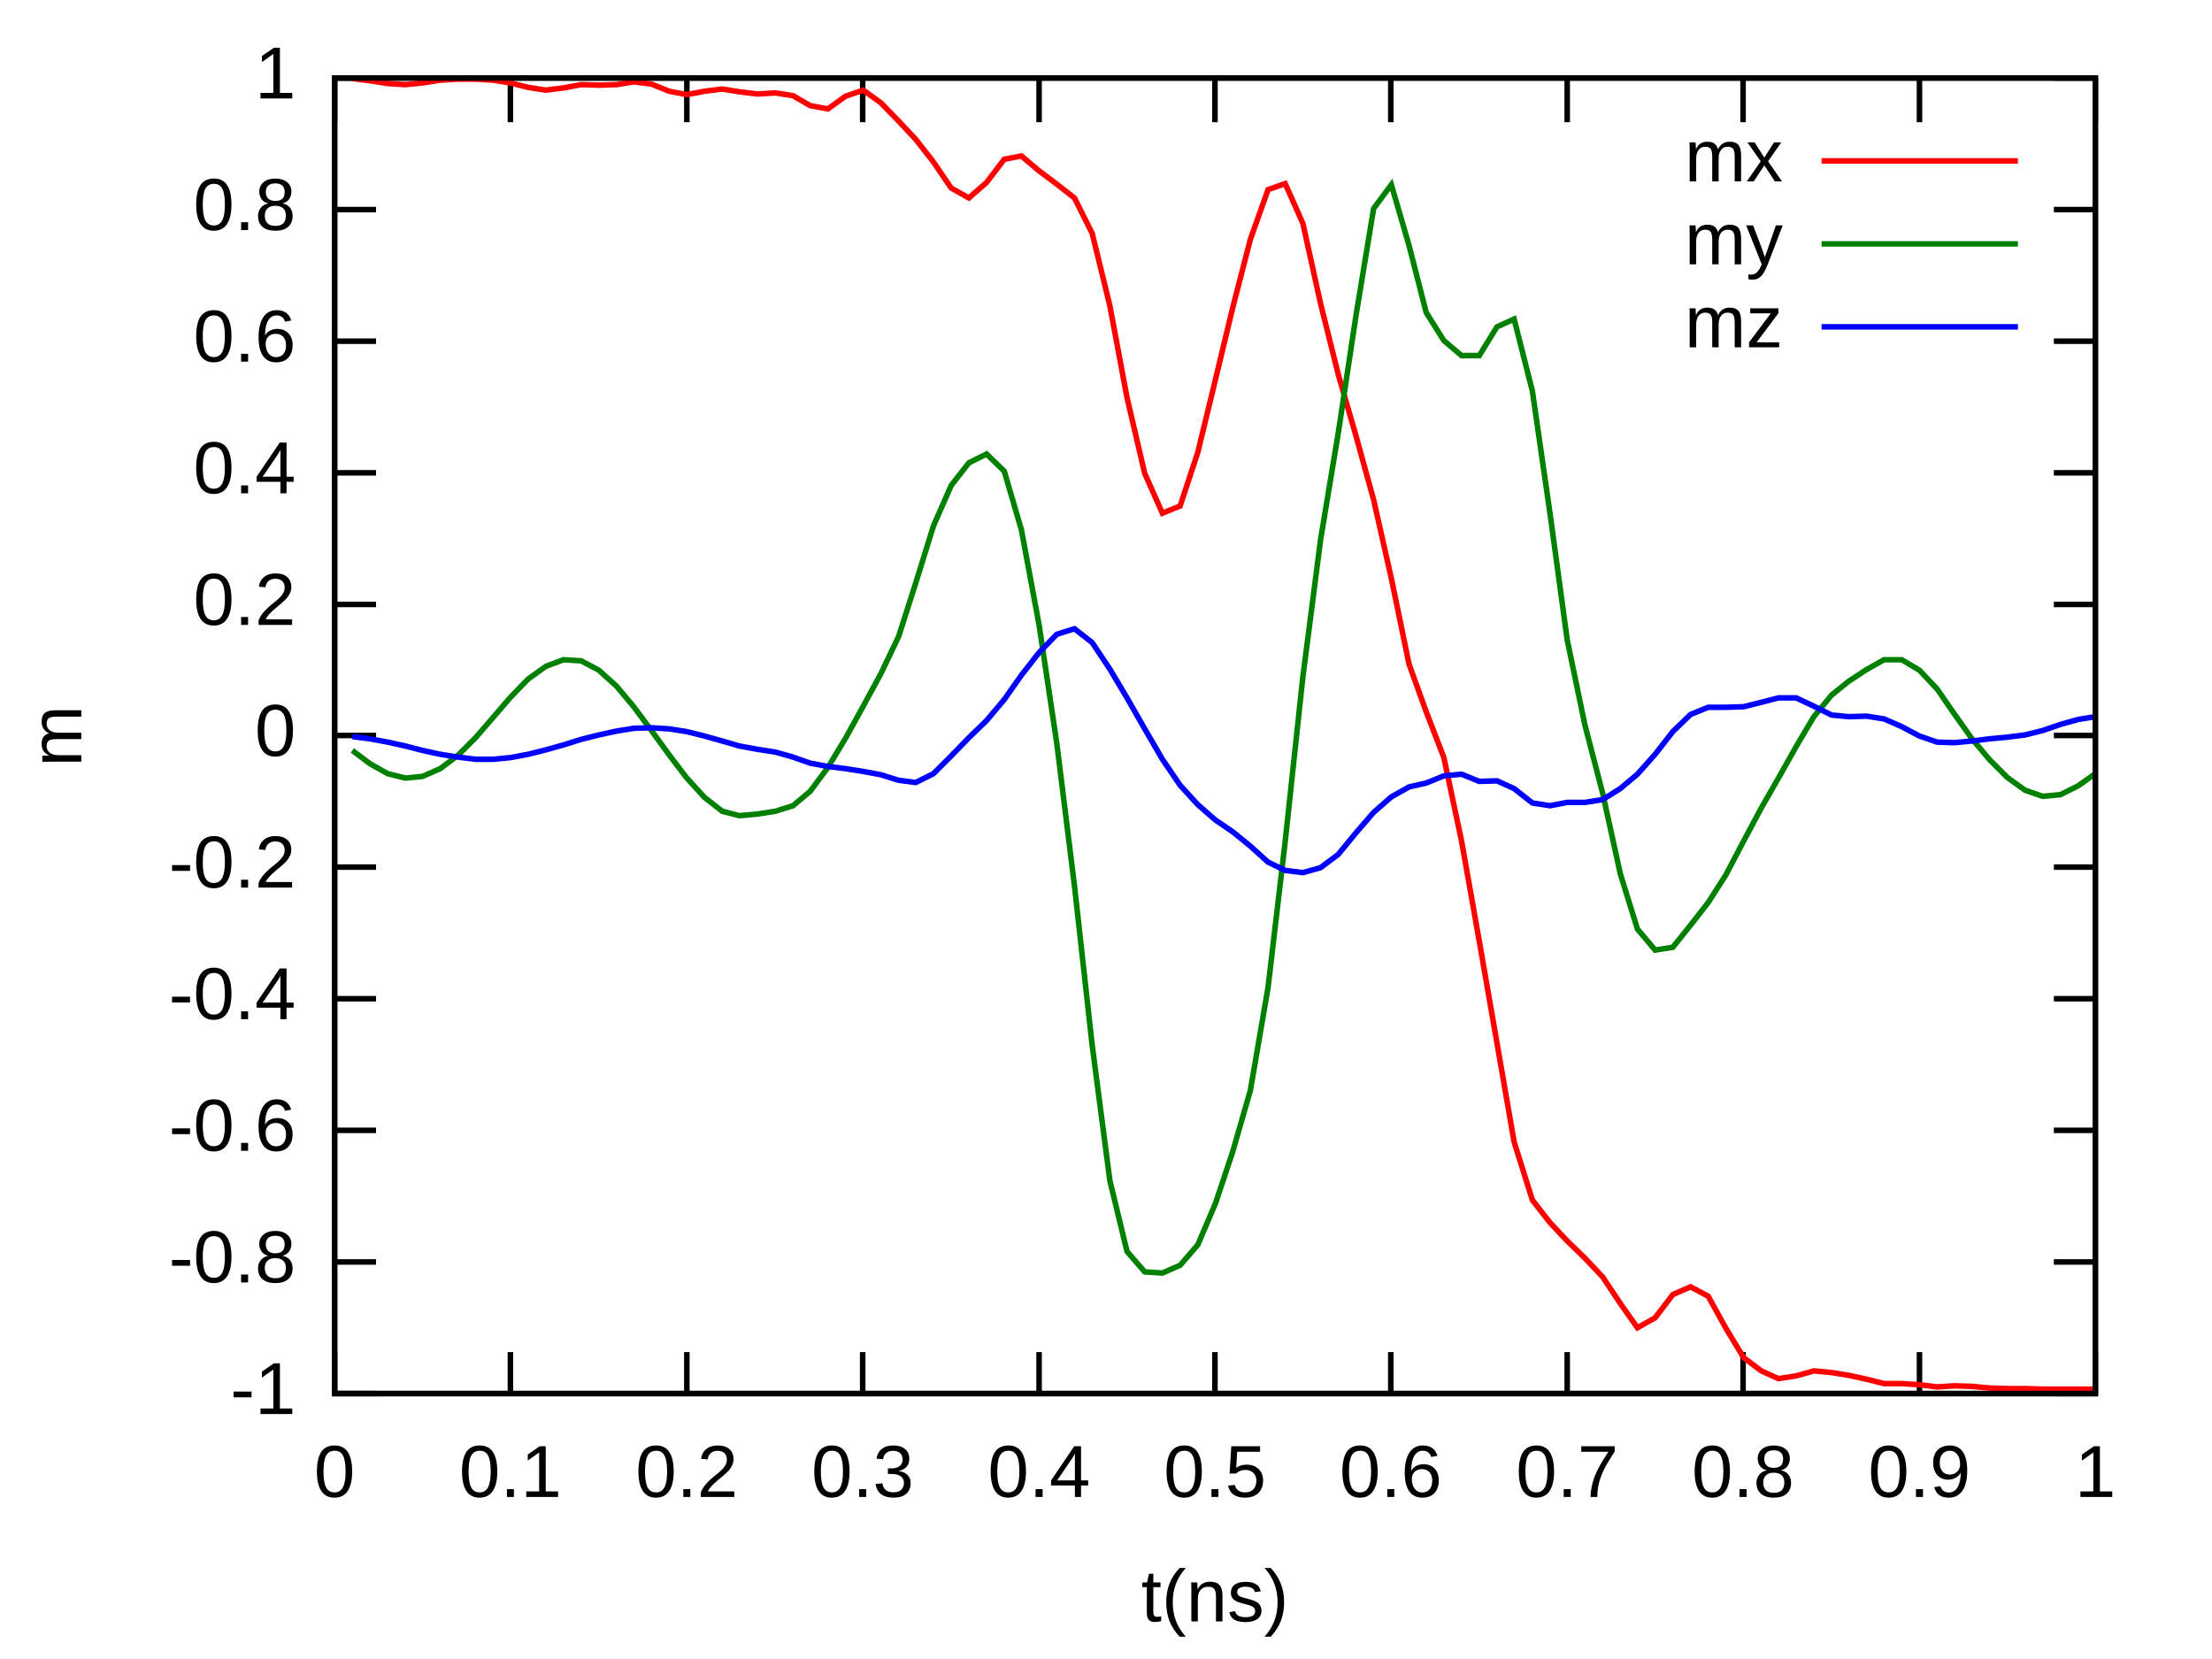
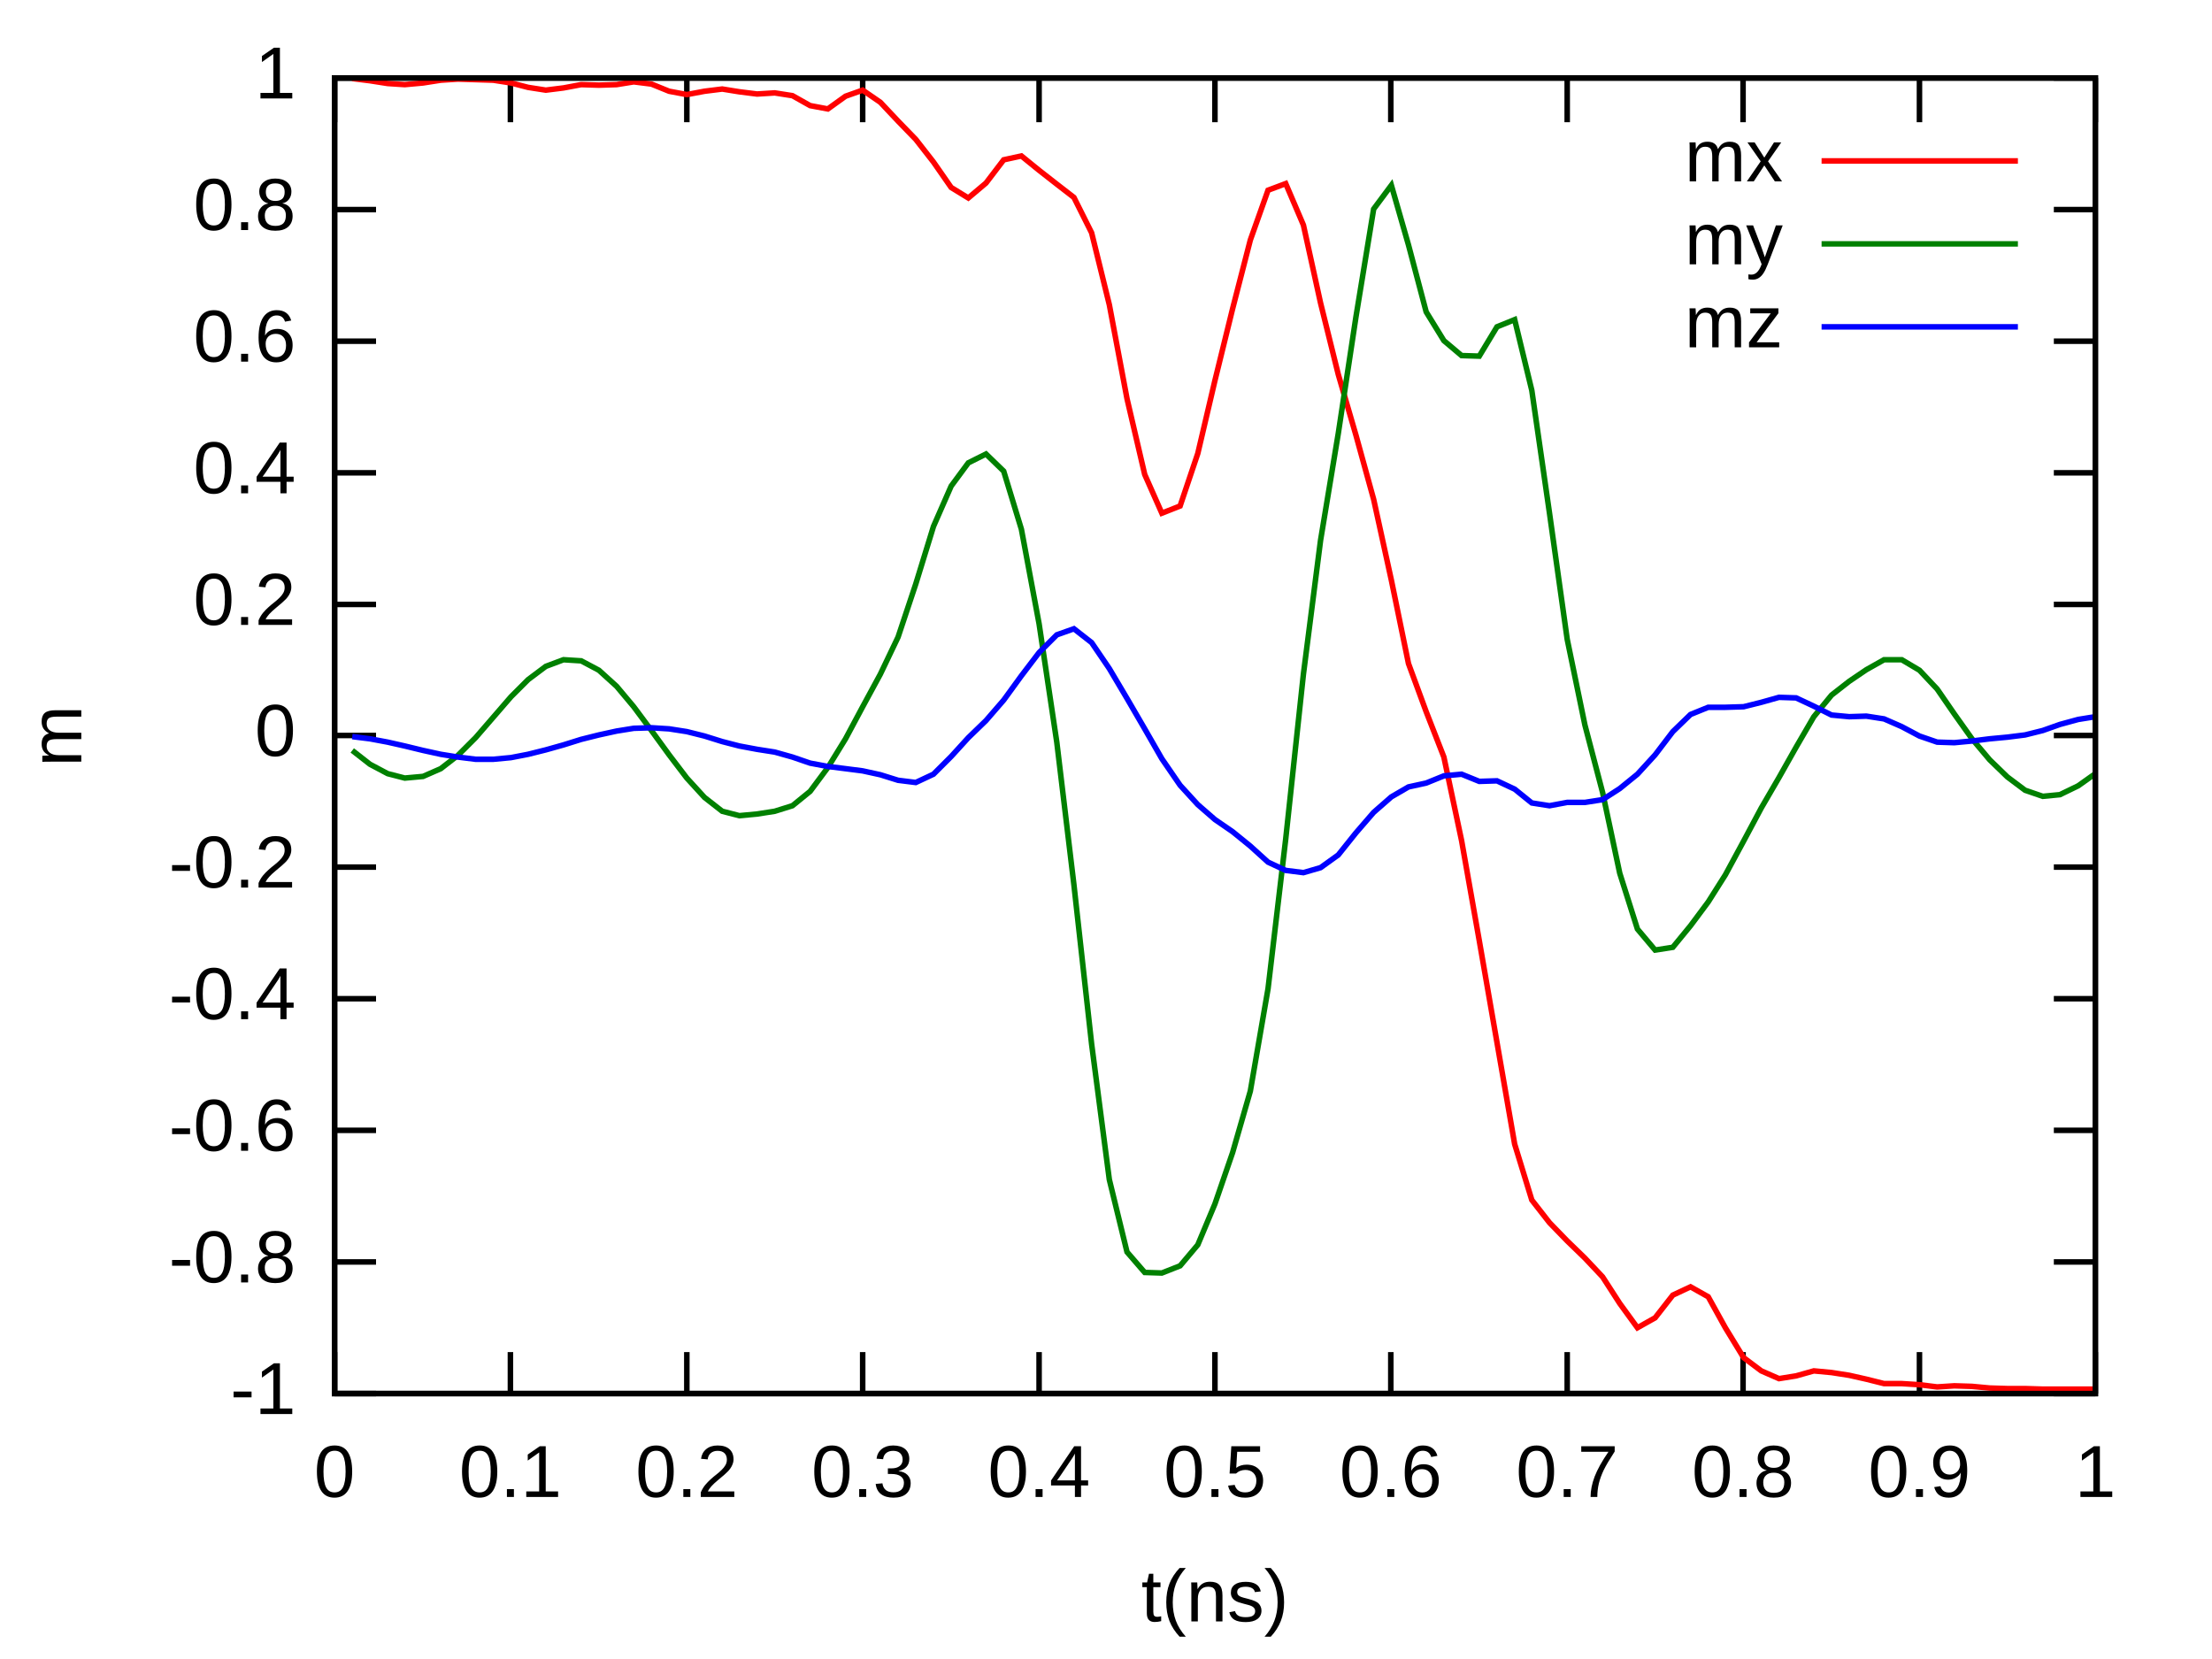
<svg xmlns="http://www.w3.org/2000/svg" xmlns:xlink="http://www.w3.org/1999/xlink" width="400" height="300" viewBox="0 0 400 300">
  <g id="gnuplot_canvas">
    <rect x="0" y="0" width="400" height="300" fill="none" />
    <defs>
      <circle id="gpDot" r="0.5" stroke-width="0.5" />
      <path id="gpPt0" stroke-width="0.267" stroke="currentColor" d="M-1,0 h2 M0,-1 v2" />
      <path id="gpPt1" stroke-width="0.267" stroke="currentColor" d="M-1,-1 L1,1 M1,-1 L-1,1" />
      <path id="gpPt2" stroke-width="0.267" stroke="currentColor" d="M-1,0 L1,0 M0,-1 L0,1 M-1,-1 L1,1 M-1,1 L1,-1" />
      <rect id="gpPt3" stroke-width="0.267" stroke="currentColor" x="-1" y="-1" width="2" height="2" />
      <rect id="gpPt4" stroke-width="0.267" stroke="currentColor" fill="currentColor" x="-1" y="-1" width="2" height="2" />
      <circle id="gpPt5" stroke-width="0.267" stroke="currentColor" cx="0" cy="0" r="1" />
      <use xlink:href="#gpPt5" id="gpPt6" fill="currentColor" stroke="none" />
      <path id="gpPt7" stroke-width="0.267" stroke="currentColor" d="M0,-1.33 L-1.33,0.67 L1.33,0.67 z" />
      <use xlink:href="#gpPt7" id="gpPt8" fill="currentColor" stroke="none" />
      <use xlink:href="#gpPt7" id="gpPt9" stroke="currentColor" transform="rotate(180)" />
      <use xlink:href="#gpPt9" id="gpPt10" fill="currentColor" stroke="none" />
      <use xlink:href="#gpPt3" id="gpPt11" stroke="currentColor" transform="rotate(45)" />
      <use xlink:href="#gpPt11" id="gpPt12" fill="currentColor" stroke="none" />
    </defs>
    <g style="fill:none; color:white; stroke:currentColor; stroke-width:1.00; stroke-linecap:butt; stroke-linejoin:miter">
</g>
    <g style="fill:none; color:black; stroke:currentColor; stroke-width:1.00; stroke-linecap:butt; stroke-linejoin:miter">
      <path stroke="black" d="M60.5,252.0 L68.0,252.0 M378.9,252.0 L371.4,252.0  h0.01" />
      <g transform="translate(53.5,255.7)" style="stroke:none; fill:black; font-family:Arial; font-size:10.00pt; text-anchor:end">
        <text>-1</text>
      </g>
      <path stroke="black" d="M60.5,228.2 L68.0,228.2 M378.9,228.2 L371.4,228.2  h0.01" />
      <g transform="translate(53.5,231.9)" style="stroke:none; fill:black; font-family:Arial; font-size:10.00pt; text-anchor:end">
        <text>-0.8</text>
      </g>
      <path stroke="black" d="M60.5,204.4 L68.0,204.4 M378.9,204.4 L371.4,204.4  h0.01" />
      <g transform="translate(53.5,208.1)" style="stroke:none; fill:black; font-family:Arial; font-size:10.00pt; text-anchor:end">
        <text>-0.6</text>
      </g>
      <path stroke="black" d="M60.5,180.6 L68.0,180.6 M378.9,180.6 L371.4,180.6  h0.01" />
      <g transform="translate(53.5,184.3)" style="stroke:none; fill:black; font-family:Arial; font-size:10.00pt; text-anchor:end">
        <text>-0.4</text>
      </g>
      <path stroke="black" d="M60.5,156.8 L68.0,156.8 M378.9,156.8 L371.4,156.8  h0.01" />
      <g transform="translate(53.5,160.5)" style="stroke:none; fill:black; font-family:Arial; font-size:10.00pt; text-anchor:end">
        <text>-0.2</text>
      </g>
      <path stroke="black" d="M60.5,133.0 L68.0,133.0 M378.9,133.0 L371.4,133.0  h0.01" />
      <g transform="translate(53.5,136.7)" style="stroke:none; fill:black; font-family:Arial; font-size:10.00pt; text-anchor:end">
        <text>0</text>
      </g>
      <path stroke="black" d="M60.5,109.3 L68.0,109.3 M378.9,109.3 L371.4,109.3  h0.01" />
      <g transform="translate(53.5,113.0)" style="stroke:none; fill:black; font-family:Arial; font-size:10.00pt; text-anchor:end">
        <text>0.2</text>
      </g>
      <path stroke="black" d="M60.5,85.5 L68.0,85.5 M378.9,85.5 L371.4,85.5  h0.01" />
      <g transform="translate(53.5,89.2)" style="stroke:none; fill:black; font-family:Arial; font-size:10.00pt; text-anchor:end">
        <text>0.4</text>
      </g>
      <path stroke="black" d="M60.5,61.7 L68.0,61.7 M378.9,61.7 L371.4,61.7  h0.01" />
      <g transform="translate(53.5,65.4)" style="stroke:none; fill:black; font-family:Arial; font-size:10.00pt; text-anchor:end">
        <text>0.6</text>
      </g>
      <path stroke="black" d="M60.5,37.9 L68.0,37.9 M378.9,37.9 L371.4,37.9  h0.01" />
      <g transform="translate(53.5,41.6)" style="stroke:none; fill:black; font-family:Arial; font-size:10.00pt; text-anchor:end">
        <text>0.8</text>
      </g>
      <path stroke="black" d="M60.5,14.1 L68.0,14.1 M378.9,14.1 L371.4,14.1  h0.01" />
      <g transform="translate(53.5,17.8)" style="stroke:none; fill:black; font-family:Arial; font-size:10.00pt; text-anchor:end">
        <text>1</text>
      </g>
      <path stroke="black" d="M60.5,252.0 L60.5,244.5 M60.5,14.1 L60.5,21.6  h0.01" />
      <g transform="translate(60.5,270.7)" style="stroke:none; fill:black; font-family:Arial; font-size:10.00pt; text-anchor:middle">
        <text> 0</text>
      </g>
      <path stroke="black" d="M92.3,252.0 L92.3,244.5 M92.3,14.1 L92.3,21.6  h0.01" />
      <g transform="translate(92.3,270.7)" style="stroke:none; fill:black; font-family:Arial; font-size:10.00pt; text-anchor:middle">
        <text> 0.1</text>
      </g>
      <path stroke="black" d="M124.2,252.0 L124.2,244.5 M124.2,14.1 L124.2,21.6  h0.01" />
      <g transform="translate(124.2,270.7)" style="stroke:none; fill:black; font-family:Arial; font-size:10.00pt; text-anchor:middle">
        <text> 0.2</text>
      </g>
      <path stroke="black" d="M156.0,252.0 L156.0,244.5 M156.0,14.1 L156.0,21.6  h0.01" />
      <g transform="translate(156.0,270.7)" style="stroke:none; fill:black; font-family:Arial; font-size:10.00pt; text-anchor:middle">
        <text> 0.3</text>
      </g>
      <path stroke="black" d="M187.9,252.0 L187.9,244.5 M187.9,14.1 L187.9,21.6  h0.01" />
      <g transform="translate(187.9,270.7)" style="stroke:none; fill:black; font-family:Arial; font-size:10.00pt; text-anchor:middle">
        <text> 0.4</text>
      </g>
      <path stroke="black" d="M219.7,252.0 L219.7,244.5 M219.7,14.1 L219.7,21.6  h0.01" />
      <g transform="translate(219.7,270.7)" style="stroke:none; fill:black; font-family:Arial; font-size:10.00pt; text-anchor:middle">
        <text> 0.5</text>
      </g>
      <path stroke="black" d="M251.5,252.0 L251.5,244.5 M251.5,14.1 L251.5,21.6  h0.01" />
      <g transform="translate(251.5,270.7)" style="stroke:none; fill:black; font-family:Arial; font-size:10.00pt; text-anchor:middle">
        <text> 0.6</text>
      </g>
      <path stroke="black" d="M283.4,252.0 L283.4,244.5 M283.4,14.1 L283.4,21.6  h0.01" />
      <g transform="translate(283.4,270.7)" style="stroke:none; fill:black; font-family:Arial; font-size:10.00pt; text-anchor:middle">
        <text> 0.7</text>
      </g>
      <path stroke="black" d="M315.2,252.0 L315.2,244.5 M315.2,14.1 L315.2,21.6  h0.01" />
      <g transform="translate(315.2,270.7)" style="stroke:none; fill:black; font-family:Arial; font-size:10.00pt; text-anchor:middle">
        <text> 0.8</text>
      </g>
      <path stroke="black" d="M347.1,252.0 L347.1,244.5 M347.1,14.1 L347.1,21.6  h0.01" />
      <g transform="translate(347.1,270.7)" style="stroke:none; fill:black; font-family:Arial; font-size:10.00pt; text-anchor:middle">
        <text> 0.9</text>
      </g>
      <path stroke="black" d="M378.9,252.0 L378.9,244.5 M378.9,14.1 L378.9,21.6  h0.01" />
      <g transform="translate(378.9,270.7)" style="stroke:none; fill:black; font-family:Arial; font-size:10.00pt; text-anchor:middle">
        <text> 1</text>
      </g>
      <path stroke="black" d="M60.5,14.1 L60.5,252.0 L378.9,252.0 L378.9,14.1 L60.5,14.1 Z  h0.01" />
      <g transform="translate(14.7,133.1) rotate(270)" style="stroke:none; fill:black; font-family:Arial; font-size:10.00pt; text-anchor:middle">
        <text>m </text>
      </g>
      <g transform="translate(219.7,293.2)" style="stroke:none; fill:black; font-family:Arial; font-size:10.00pt; text-anchor:middle">
        <text>t(ns)</text>
      </g>
    </g>
    <g id="gnuplot_plot_1">
      <g style="fill:none; color:red; stroke:currentColor; stroke-width:1.00; stroke-linecap:butt; stroke-linejoin:miter">
        <g transform="translate(322.4,32.8)" style="stroke:none; fill:black; font-family:Arial; font-size:10.00pt; text-anchor:end">
          <text>mx</text>
        </g>
-         <path d="M329.4,29.1 L364.9,29.1 M63.7,14.2 L66.9,14.6 L70.1,15.1 L73.3,15.3 L76.4,15.0 L79.6,14.5    L82.8,14.3 L86.0,14.3 L89.2,14.5 L92.3,15.0 L95.5,15.8 L98.7,16.3 L101.9,15.9 L105.1,15.3    L108.3,15.4 L111.5,15.3 L114.6,14.8 L117.8,15.2 L121.0,16.5 L124.2,17.1 L127.4,16.5 L130.6,16.1    L133.7,16.6 L137.0,17.0 L140.2,16.8 L143.4,17.3 L146.5,19.1 L149.7,19.7 L152.9,17.4 L156.1,16.3    L159.3,18.6 L162.5,21.9 L165.6,25.2 L168.8,29.3 L172.0,34.0 L175.2,35.8 L178.4,33.0 L181.6,28.8    L184.7,28.2 L187.9,30.9 L191.1,33.3 L194.3,35.8 L197.5,42.2 L200.7,55.3 L203.8,71.9 L207.0,85.6    L210.2,92.8 L213.4,91.5 L216.6,81.8 L219.8,68.6 L222.9,55.7 L226.1,43.3 L229.3,34.3 L232.4,33.2    L235.6,40.4 L238.8,54.9 L242.0,67.7 L245.2,78.8 L248.4,90.4 L251.6,104.6 L254.8,120.1 L257.9,128.7    L261.1,137.0 L264.3,152.1 L267.5,170.2 L270.7,188.6 L273.8,206.5 L277.1,217.0 L280.3,221.1 L283.4,224.4    L286.6,227.5 L289.8,230.9 L293.0,235.7 L296.1,240.1 L299.3,238.3 L302.5,234.1 L305.7,232.7 L308.9,234.4    L312.1,240.2 L315.3,245.5 L318.5,247.9 L321.6,249.3 L324.8,248.8 L328.0,247.9 L331.2,248.2 L334.3,248.7    L337.5,249.4 L340.7,250.2 L343.9,250.2 L347.1,250.4 L350.3,250.8 L353.4,250.6 L356.6,250.7 L359.8,251.0    L363.0,251.1 L366.2,251.1 L369.4,251.2 L372.6,251.2 L375.8,251.2 L378.9,251.2  h0.01" />
+         <path d="M329.4,29.1 L364.9,29.1 M63.7,14.2 L66.9,14.6 L70.1,15.1 L73.2,15.3 L76.5,15.0 L79.7,14.5    L82.8,14.3 L86.0,14.4 L89.2,14.5 L92.4,15.0 L95.5,15.8 L98.7,16.3 L101.9,15.9 L105.1,15.3    L108.3,15.4 L111.5,15.3 L114.6,14.8 L117.8,15.2 L121.0,16.5 L124.2,17.1 L127.4,16.5 L130.6,16.1    L133.7,16.6 L136.9,17.0 L140.1,16.8 L143.3,17.3 L146.5,19.1 L149.7,19.7 L152.9,17.4 L156.0,16.3    L159.2,18.5 L162.4,21.9 L165.6,25.2 L168.8,29.3 L172.0,33.9 L175.1,35.8 L178.3,33.1 L181.5,28.9    L184.7,28.2 L187.9,30.8 L191.1,33.3 L194.2,35.7 L197.4,42.1 L200.6,55.1 L203.8,72.1 L207.0,85.8    L210.1,92.8 L213.4,91.5 L216.6,82.0 L219.7,68.8 L222.9,55.8 L226.1,43.4 L229.3,34.4 L232.5,33.2    L235.7,40.7 L238.8,54.8 L242.0,67.7 L245.2,78.7 L248.4,90.3 L251.6,104.9 L254.7,120.0 L257.9,128.7    L261.1,136.9 L264.3,152.0 L267.5,170.1 L270.7,188.5 L273.9,206.9 L277.0,217.0 L280.2,221.1 L283.4,224.4    L286.6,227.5 L289.8,230.9 L292.9,235.7 L296.1,240.1 L299.3,238.3 L302.5,234.2 L305.7,232.7 L308.9,234.5    L312.0,240.1 L315.3,245.5 L318.5,247.9 L321.7,249.3 L324.8,248.8 L328.0,247.9 L331.2,248.2 L334.4,248.7    L337.5,249.4 L340.7,250.2 L343.9,250.2 L347.1,250.4 L350.3,250.8 L353.4,250.6 L356.6,250.7 L359.8,251.0    L363.0,251.1 L366.2,251.1 L369.4,251.2 L372.5,251.2 L375.8,251.2 L378.9,251.2  h0.01" />
      </g>
    </g>
    <g id="gnuplot_plot_2">
      <g style="fill:none; color:green; stroke:currentColor; stroke-width:1.00; stroke-linecap:butt; stroke-linejoin:miter">
        <g transform="translate(322.4,47.8)" style="stroke:none; fill:black; font-family:Arial; font-size:10.00pt; text-anchor:end">
          <text>my</text>
        </g>
-         <path d="M329.4,44.1 L364.9,44.1 M63.7,135.7 L66.9,138.1 L70.1,139.9 L73.3,140.7 L76.4,140.4 L79.6,139.0    L82.8,136.6 L86.0,133.4 L89.2,129.7 L92.3,126.1 L95.5,122.8 L98.7,120.5 L101.9,119.3 L105.1,119.5    L108.3,121.2 L111.5,124.1 L114.6,127.8 L117.8,132.1 L121.0,136.5 L124.2,140.7 L127.4,144.2 L130.6,146.7    L133.7,147.5 L137.0,147.2 L140.2,146.7 L143.4,145.7 L146.5,143.1 L149.7,138.8 L152.9,133.5 L156.1,127.7    L159.3,121.8 L162.5,115.1 L165.6,105.4 L168.8,95.1 L172.0,87.8 L175.2,83.7 L178.4,82.1 L181.6,85.2    L184.7,95.8 L187.9,113.0 L191.1,134.4 L194.3,160.2 L197.5,189.0 L200.7,213.5 L203.8,226.3 L207.0,230.0    L210.2,230.2 L213.4,228.8 L216.6,225.1 L219.8,217.6 L222.9,208.3 L226.1,197.2 L229.3,178.6 L232.4,152.2    L235.6,122.4 L238.8,97.6 L242.0,78.3 L245.2,57.1 L248.4,37.7 L251.6,33.4 L254.8,44.4 L257.9,56.5    L261.1,61.6 L264.3,64.3 L267.5,64.3 L270.7,59.1 L273.8,57.7 L277.1,70.7 L280.3,92.9 L283.4,115.7    L286.6,131.1 L289.8,143.4 L293.0,158.0 L296.1,168.0 L299.3,171.8 L302.5,171.3 L305.7,167.3 L308.9,163.2    L312.1,158.2 L315.3,152.1 L318.5,146.1 L321.6,140.7 L324.8,135.0 L328.0,129.6 L331.2,125.7 L334.3,123.2    L337.5,121.1 L340.7,119.3 L343.9,119.3 L347.1,121.2 L350.3,124.6 L353.4,129.1 L356.6,133.6 L359.8,137.4    L363.0,140.6 L366.2,142.9 L369.4,144.0 L372.6,143.7 L375.8,142.1 L378.9,139.9  h0.01" />
+         <path d="M329.4,44.1 L364.9,44.1 M63.7,135.7 L66.9,138.2 L70.1,139.9 L73.2,140.7 L76.5,140.4 L79.7,139.0    L82.8,136.6 L86.0,133.4 L89.2,129.7 L92.4,126.0 L95.5,122.9 L98.7,120.5 L101.9,119.3 L105.1,119.5    L108.3,121.2 L111.5,124.1 L114.6,127.8 L117.8,132.1 L121.0,136.5 L124.2,140.7 L127.4,144.2 L130.6,146.7    L133.7,147.5 L136.9,147.2 L140.1,146.7 L143.3,145.7 L146.5,143.1 L149.7,138.8 L152.9,133.6 L156.0,127.8    L159.2,121.9 L162.4,115.2 L165.6,105.6 L168.8,95.2 L172.0,87.9 L175.1,83.7 L178.3,82.1 L181.5,85.2    L184.7,95.7 L187.9,112.8 L191.1,134.2 L194.2,160.0 L197.4,188.8 L200.6,213.3 L203.8,226.4 L207.0,230.1    L210.1,230.2 L213.4,228.9 L216.6,225.1 L219.7,217.7 L222.9,208.4 L226.1,197.3 L229.3,178.8 L232.5,151.7    L235.7,121.9 L238.8,97.7 L242.0,78.4 L245.2,57.3 L248.4,37.8 L251.6,33.5 L254.7,44.3 L257.9,56.4    L261.1,61.6 L264.3,64.3 L267.5,64.4 L270.7,59.1 L273.9,57.8 L277.0,70.6 L280.2,92.8 L283.4,115.6    L286.6,131.1 L289.8,143.3 L292.9,157.9 L296.1,168.0 L299.3,171.8 L302.5,171.3 L305.7,167.4 L308.9,163.1    L312.0,158.2 L315.3,152.1 L318.5,146.1 L321.7,140.6 L324.8,135.1 L328.0,129.6 L331.2,125.7 L334.4,123.2    L337.5,121.1 L340.7,119.3 L343.9,119.3 L347.1,121.2 L350.3,124.6 L353.4,129.1 L356.6,133.6 L359.8,137.4    L363.0,140.5 L366.2,142.9 L369.4,144.0 L372.5,143.7 L375.8,142.1 L378.9,139.9  h0.01" />
      </g>
    </g>
    <g id="gnuplot_plot_3">
      <g style="fill:none; color:blue; stroke:currentColor; stroke-width:1.00; stroke-linecap:butt; stroke-linejoin:miter">
        <g transform="translate(322.4,62.8)" style="stroke:none; fill:black; font-family:Arial; font-size:10.00pt; text-anchor:end">
          <text>mz</text>
        </g>
-         <path d="M329.4,59.1 L364.9,59.1 M63.7,133.2 L66.9,133.6 L70.1,134.2 L73.3,134.9 L76.4,135.7 L79.6,136.4    L82.8,136.9 L86.0,137.3 L89.2,137.3 L92.3,137.0 L95.5,136.4 L98.7,135.6 L101.9,134.7 L105.1,133.7    L108.3,132.9 L111.5,132.2 L114.6,131.7 L117.8,131.6 L121.0,131.8 L124.2,132.3 L127.4,133.1 L130.6,134.0    L133.7,134.9 L137.0,135.5 L140.2,136.0 L143.4,136.9 L146.5,138.0 L149.7,138.6 L152.9,139.0 L156.1,139.5    L159.3,140.1 L162.5,141.1 L165.6,141.5 L168.8,139.9 L172.0,136.7 L175.2,133.4 L178.4,130.3 L181.6,126.5    L184.7,122.1 L187.9,118.0 L191.1,114.7 L194.3,113.7 L197.5,116.2 L200.7,121.0 L203.8,126.2 L207.0,131.8    L210.2,137.3 L213.4,142.0 L216.6,145.5 L219.8,148.3 L222.9,150.4 L226.1,153.0 L229.3,155.9 L232.4,157.4    L235.6,157.8 L238.8,156.9 L242.0,154.5 L245.2,150.6 L248.4,146.9 L251.6,144.1 L254.8,142.3 L257.9,141.6    L261.1,140.3 L264.3,140.0 L267.5,141.3 L270.7,141.2 L273.8,142.6 L277.1,145.2 L280.3,145.7 L283.4,145.1    L286.6,145.1 L289.8,144.6 L293.0,142.6 L296.1,140.0 L299.3,136.4 L302.5,132.3 L305.7,129.2 L308.9,127.9    L312.1,127.9 L315.3,127.8 L318.5,127.0 L321.6,126.2 L324.8,126.2 L328.0,127.7 L331.2,129.3 L334.3,129.6    L337.5,129.5 L340.7,130.0 L343.9,131.4 L347.1,133.1 L350.3,134.2 L353.4,134.3 L356.6,134.0 L359.8,133.6    L363.0,133.3 L366.2,132.9 L369.4,132.1 L372.6,131.0 L375.8,130.1 L378.9,129.6  h0.01" />
+         <path d="M329.4,59.1 L364.9,59.1 M63.7,133.2 L66.9,133.6 L70.1,134.2 L73.2,134.9 L76.5,135.7 L79.7,136.4    L82.8,136.9 L86.0,137.3 L89.2,137.3 L92.4,137.0 L95.5,136.4 L98.7,135.6 L101.9,134.7 L105.1,133.7    L108.3,132.9 L111.5,132.2 L114.6,131.7 L117.8,131.6 L121.0,131.8 L124.2,132.3 L127.4,133.1 L130.6,134.1    L133.7,134.9 L136.9,135.5 L140.1,136.0 L143.3,136.9 L146.5,138.0 L149.7,138.6 L152.9,139.0 L156.0,139.4    L159.2,140.1 L162.4,141.1 L165.6,141.5 L168.8,140.0 L172.0,136.8 L175.1,133.4 L178.3,130.3 L181.5,126.6    L184.7,122.2 L187.9,118.0 L191.1,114.8 L194.2,113.7 L197.4,116.2 L200.6,120.9 L203.8,126.3 L207.0,131.8    L210.1,137.2 L213.4,142.0 L216.6,145.5 L219.7,148.2 L222.9,150.4 L226.1,153.0 L229.3,155.9 L232.5,157.4    L235.7,157.8 L238.8,156.9 L242.0,154.6 L245.2,150.6 L248.4,146.9 L251.6,144.1 L254.7,142.3 L257.9,141.6    L261.1,140.3 L264.3,140.0 L267.5,141.3 L270.7,141.2 L273.9,142.7 L277.0,145.2 L280.2,145.7 L283.4,145.1    L286.6,145.1 L289.8,144.6 L292.9,142.6 L296.1,140.0 L299.3,136.5 L302.5,132.3 L305.7,129.2 L308.9,127.9    L312.0,127.9 L315.3,127.8 L318.5,127.0 L321.7,126.1 L324.8,126.2 L328.0,127.7 L331.2,129.3 L334.4,129.6    L337.5,129.5 L340.7,130.0 L343.9,131.4 L347.1,133.1 L350.3,134.2 L353.4,134.3 L356.6,134.0 L359.8,133.6    L363.0,133.3 L366.2,132.9 L369.4,132.1 L372.5,131.0 L375.8,130.1 L378.9,129.6  h0.01" />
      </g>
    </g>
    <g style="fill:none; color:black; stroke:currentColor; stroke-width:1.00; stroke-linecap:butt; stroke-linejoin:miter">
      <path stroke="black" d="M60.5,14.1 L60.5,252.0 L378.9,252.0 L378.9,14.1 L60.5,14.1 Z  h0.01" />
    </g>
  </g>
</svg>
